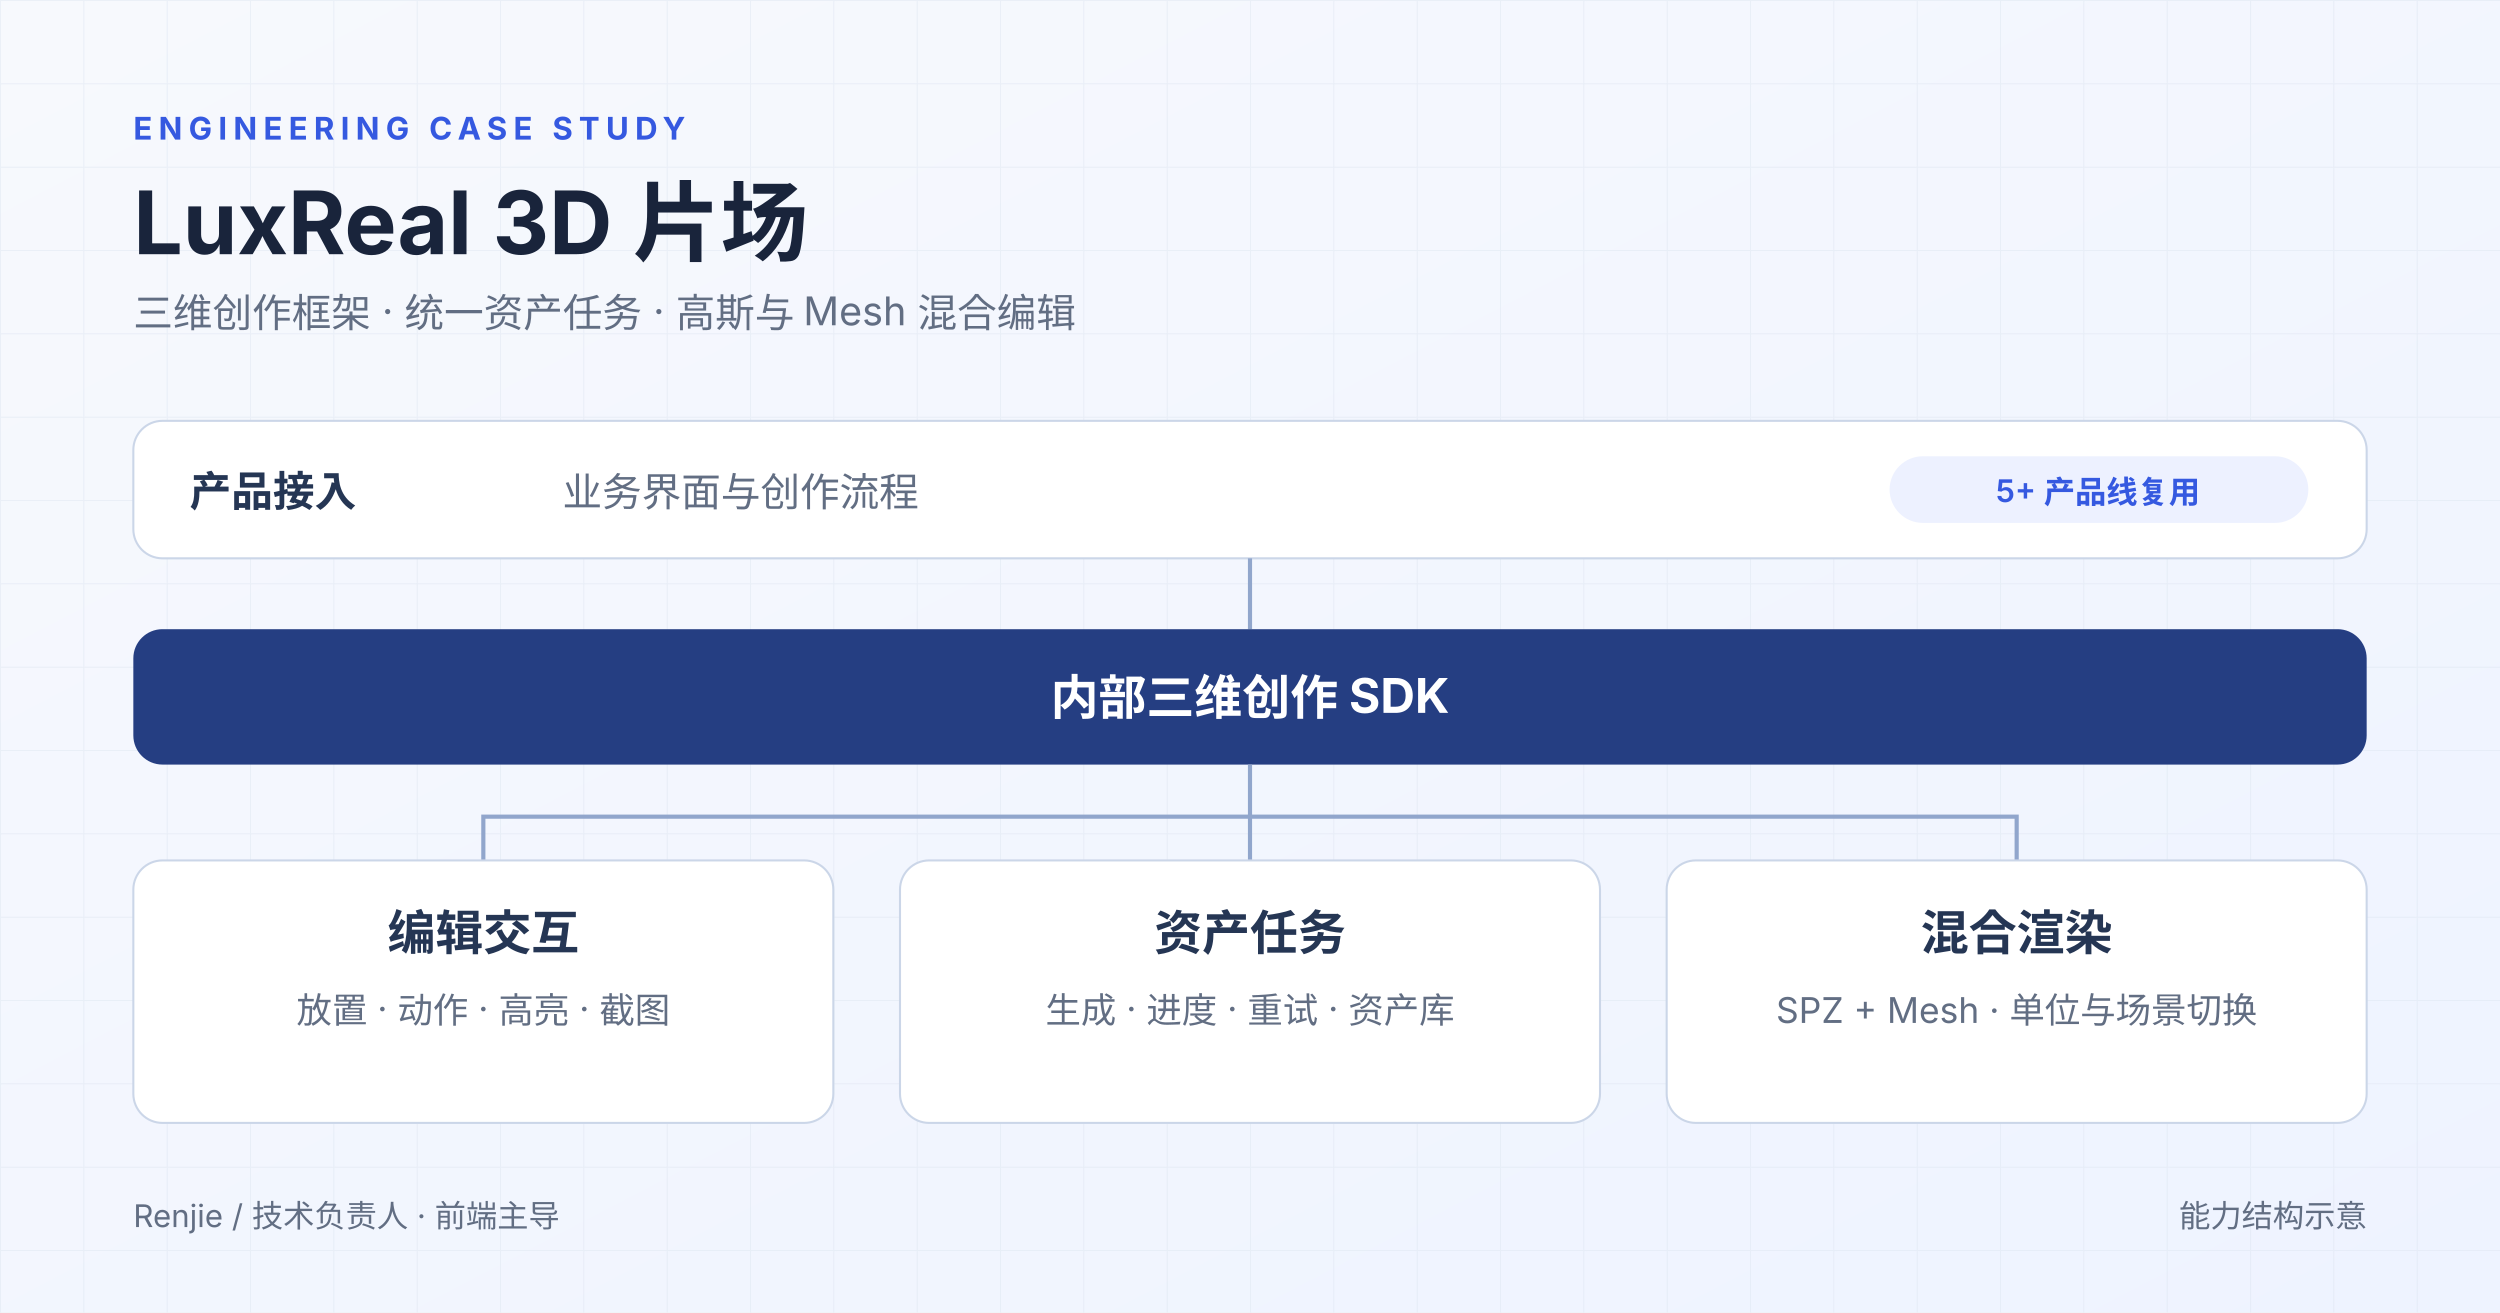
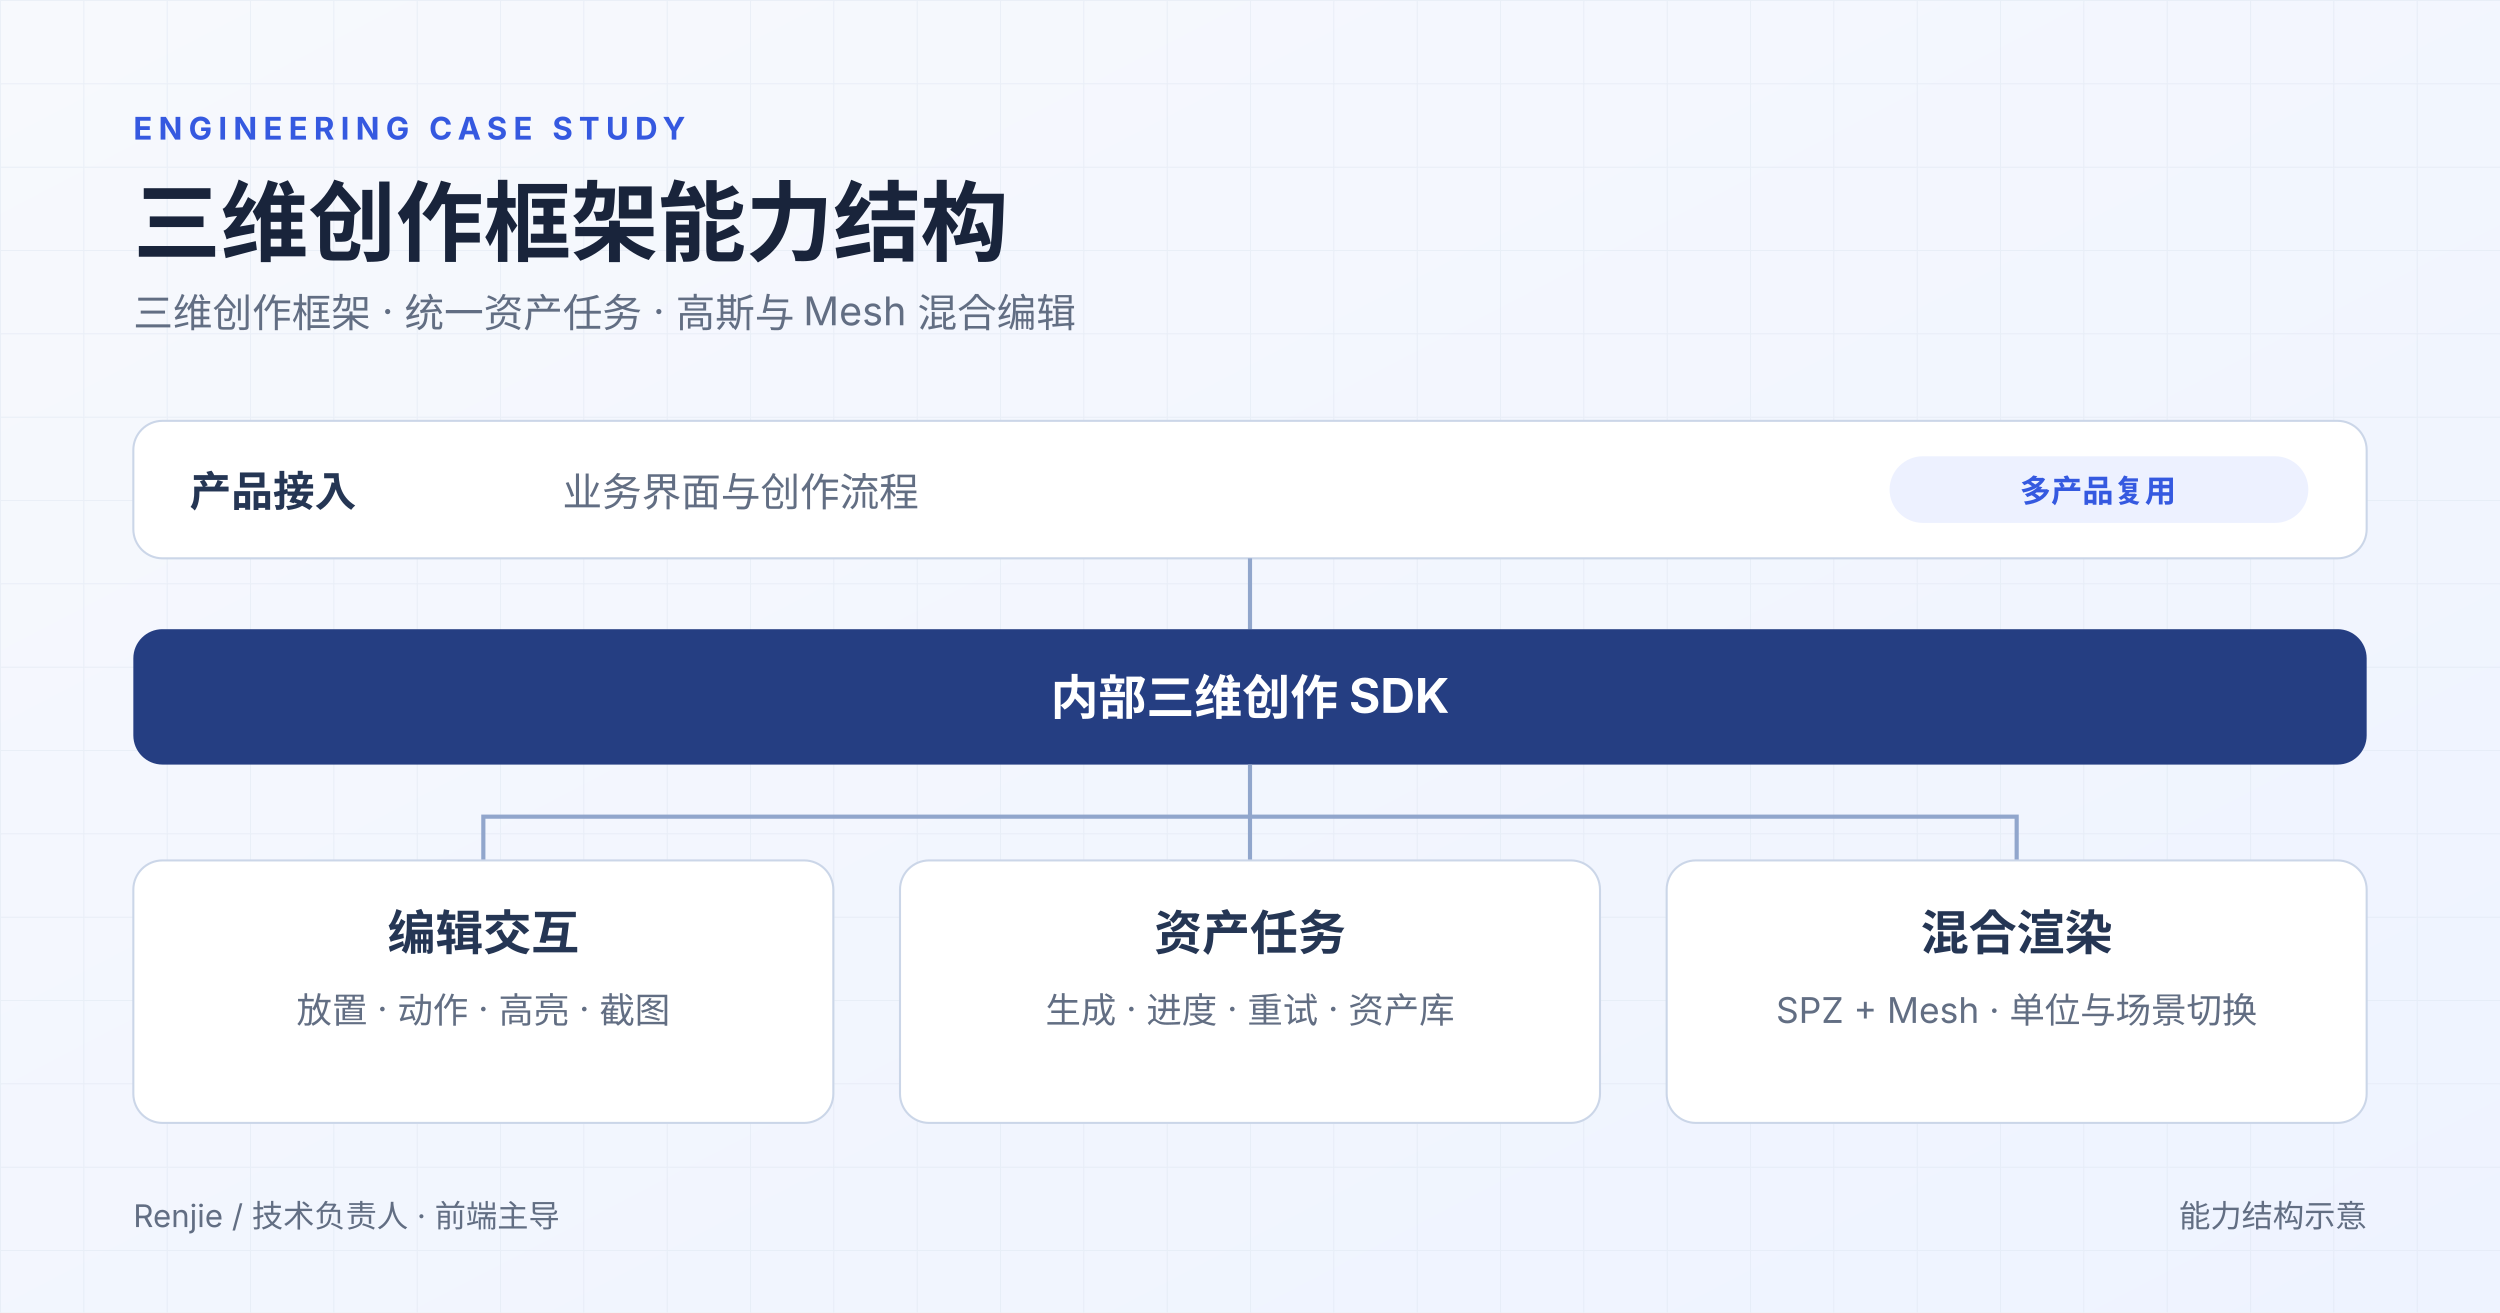
<svg xmlns="http://www.w3.org/2000/svg" width="1200" height="630" viewBox="0 0 1200 630" role="img" aria-labelledby="title desc">
  <defs>
    <pattern id="grid" width="40" height="40" patternUnits="userSpaceOnUse">
      <path d="M40 0H0V40" fill="none" stroke="#dce4f0" stroke-width="1" />
    </pattern>
    <linearGradient id="bg" x2="1" y2="1">
      <stop stop-color="#f7f9fd" />
      <stop offset="1" stop-color="#eef3ff" />
    </linearGradient>
  </defs>
  <rect width="1200" height="630" fill="url(#bg)" />
  <rect width="1200" height="630" fill="url(#grid)" opacity=".45" />
  <g font-family="-apple-system, BlinkMacSystemFont, 'Segoe UI', 'PingFang SC', 'Microsoft YaHei', sans-serif">
    <text x="64" y="67" font-size="15" font-weight="650" letter-spacing="3" fill="#3559e0">ENGINEERING CASE STUDY</text>
-     <text x="64" y="122" font-size="42" font-weight="700" fill="#19243b">LuxReal 3D 片场</text>
+     <text x="64" y="122" font-size="42" font-weight="700" fill="#19243b">三维创作框架能力结构</text>
    <text x="64" y="157" font-size="19" fill="#626e83">三维创作框架 · 统一资产任务 · 高斯与 Mesh 混合编辑</text>
    <rect x="64" y="202" width="1072" height="66" rx="14" fill="#fff" stroke="#cbd6e8" />
    <text x="91" y="243" font-size="20" font-weight="600" fill="#253654">产品接入</text>
    <text x="270" y="243" font-size="19" fill="#626e83">业务界面与创作流程</text>
    <rect x="907" y="219" width="201" height="32" rx="16" fill="#edf1ff" />
-     <text x="1007" y="241" text-anchor="middle" font-size="15" font-weight="600" fill="#3559e0">5+ 产品线复用</text>
+     <text x="1007" y="241" text-anchor="middle" font-size="15" font-weight="600" fill="#3559e0">多产品复用</text>
    <path d="M600 268V302" fill="none" stroke="#91a6cc" stroke-width="2" />
    <rect x="64" y="302" width="1072" height="65" rx="14" fill="#253e82" />
    <text x="600" y="343" text-anchor="middle" font-size="23" font-weight="650" fill="#fff">内部三维创作 SDK</text>
    <path d="M600 367V392M232 413V392H968V413M600 392V413" fill="none" stroke="#91a6cc" stroke-width="2" />
    <g fill="#fff" stroke="#cbd6e8">
      <rect x="64" y="413" width="336" height="126" rx="14" />
      <rect x="432" y="413" width="336" height="126" rx="14" />
      <rect x="800" y="413" width="336" height="126" rx="14" />
    </g>
    <g font-size="23" font-weight="650" fill="#253654" text-anchor="middle">
      <text x="232" y="456">编辑交互</text>
      <text x="600" y="456">资产任务</text>
      <text x="968" y="456">混合渲染</text>
    </g>
    <g font-size="17" fill="#626e83" text-anchor="middle">
      <text x="232" y="491">放置 · 动作 · 高亮 · 截图</text>
      <text x="600" y="491">生成 · 进度 · 重试 · 资产库</text>
      <text x="968" y="491">SPZ + Mesh · 单位与场景切换</text>
    </g>
    <text x="64" y="589" font-size="15" fill="#626e83">Renjie / 技术负责人 · 前端主导</text>
    <text x="1136" y="589" text-anchor="end" font-size="15" fill="#626e83">能力结构示意</text>
  </g>
</svg>
